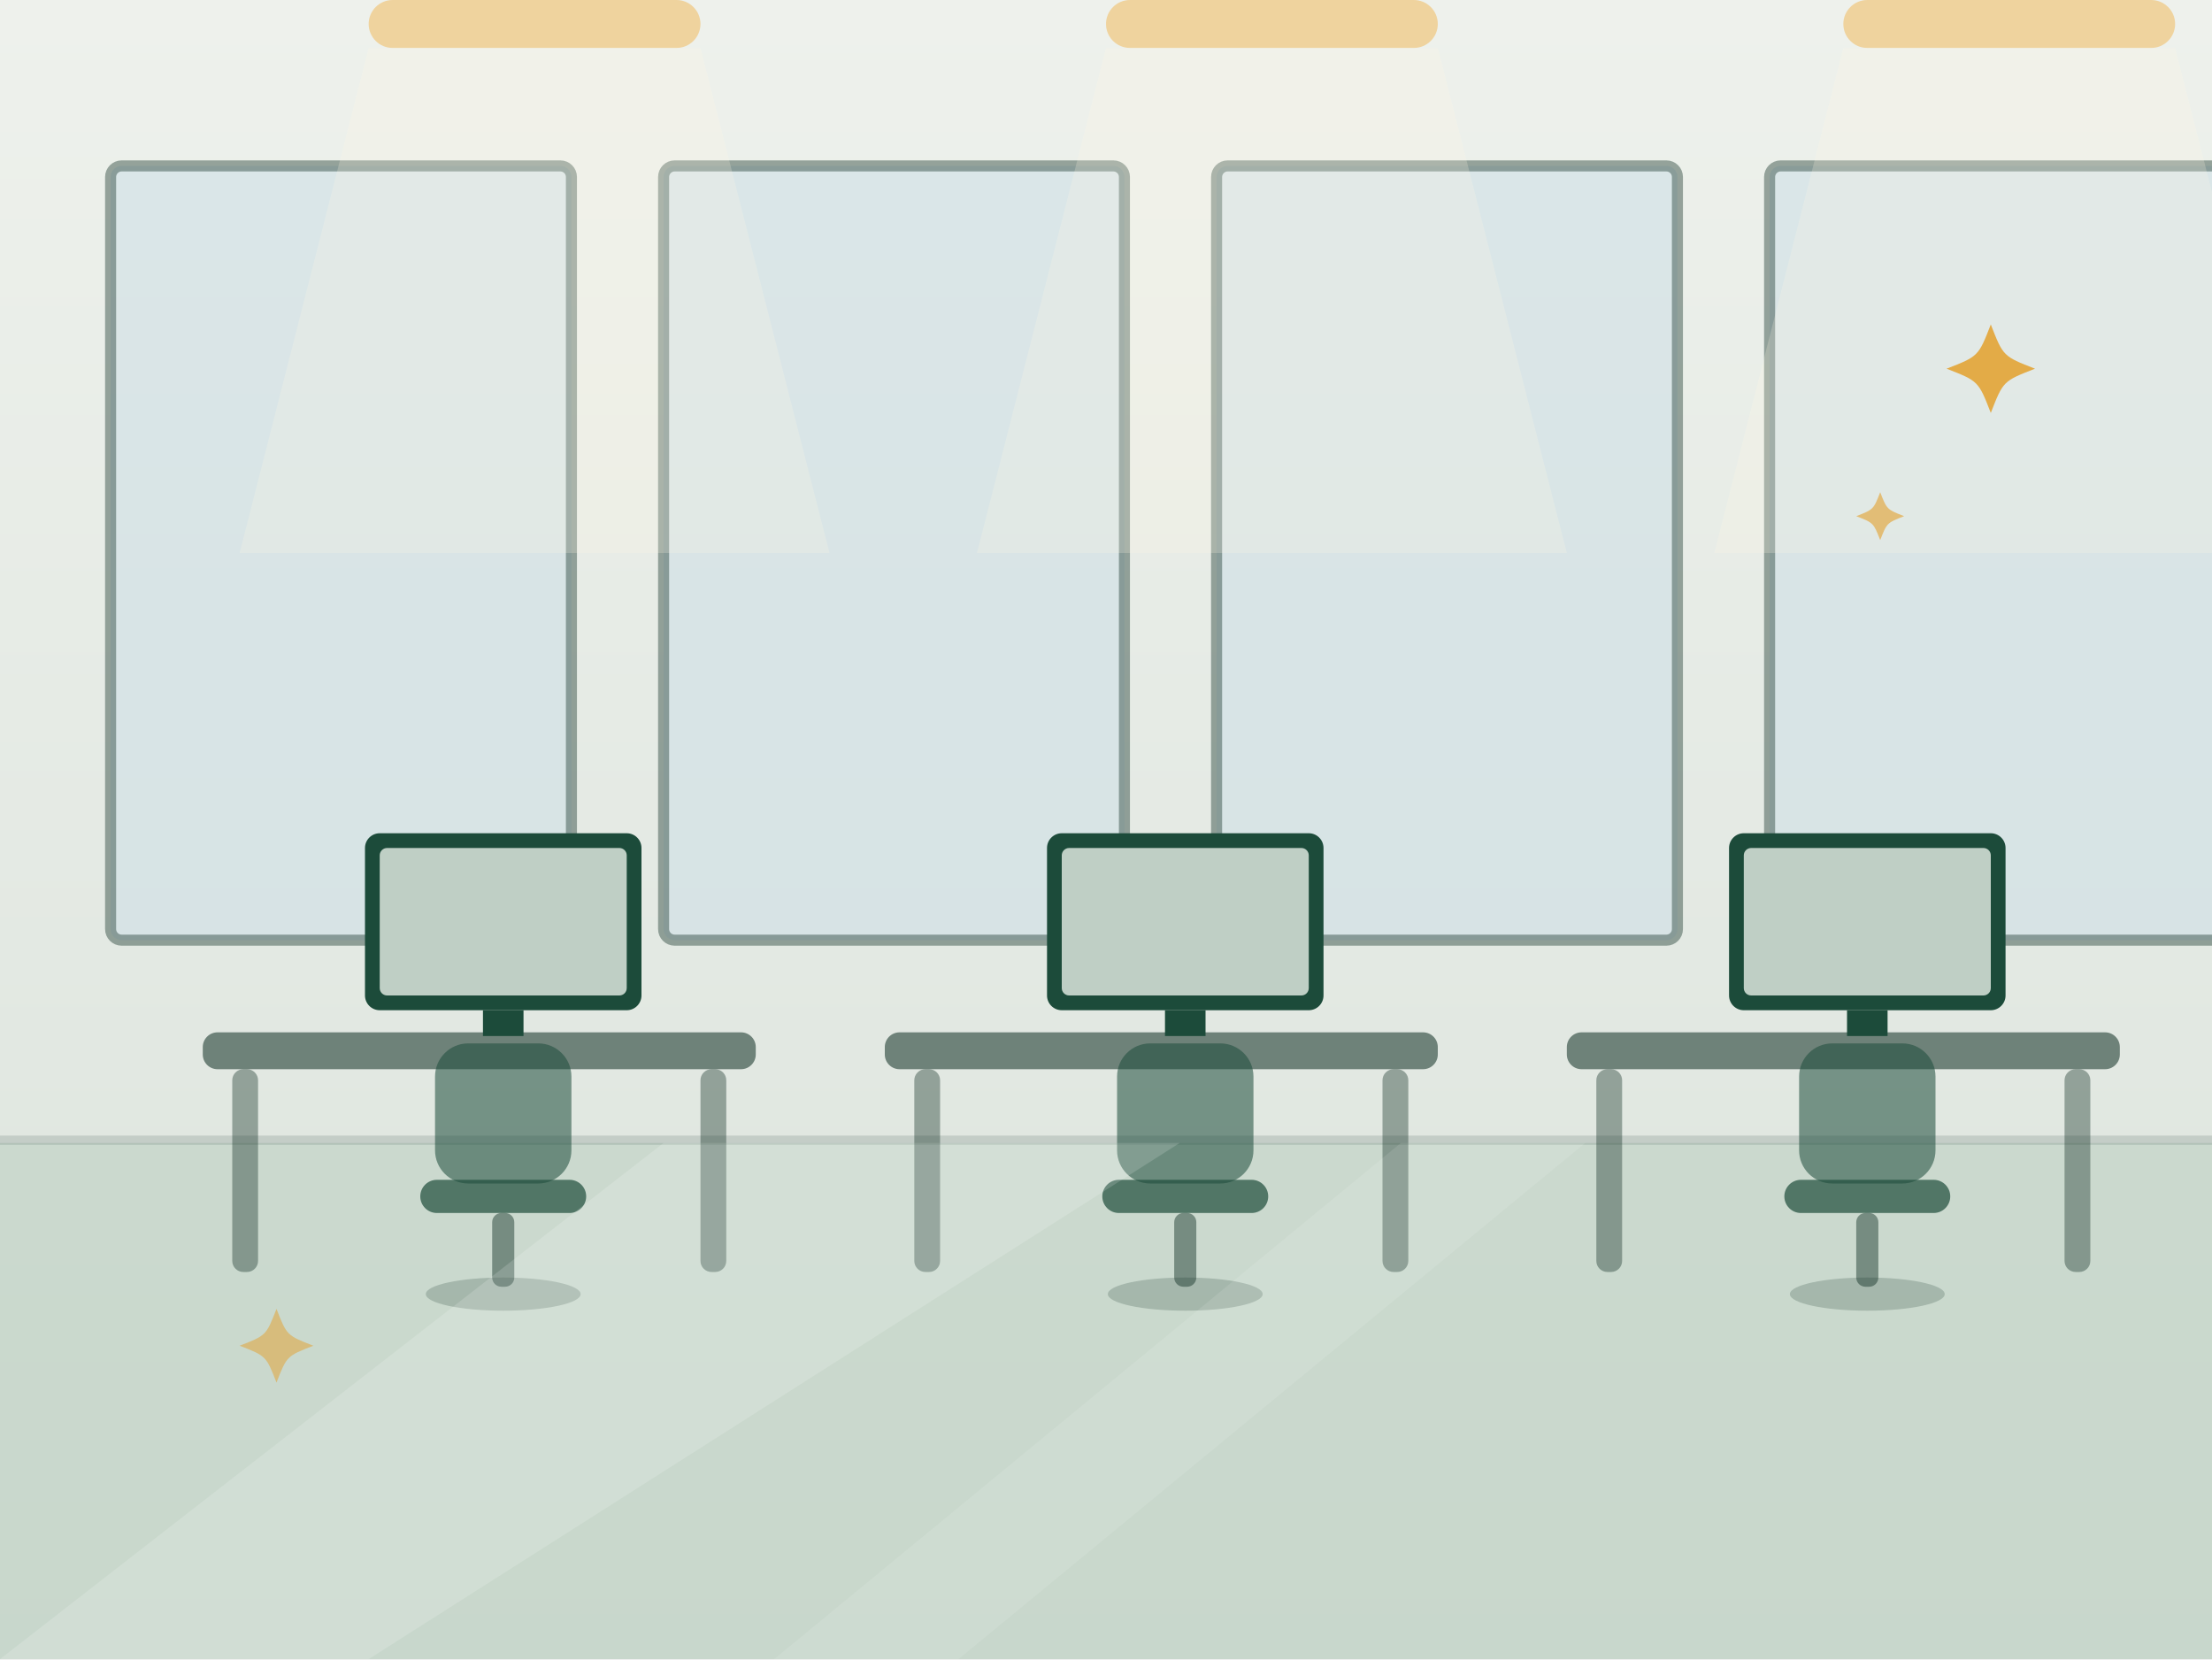
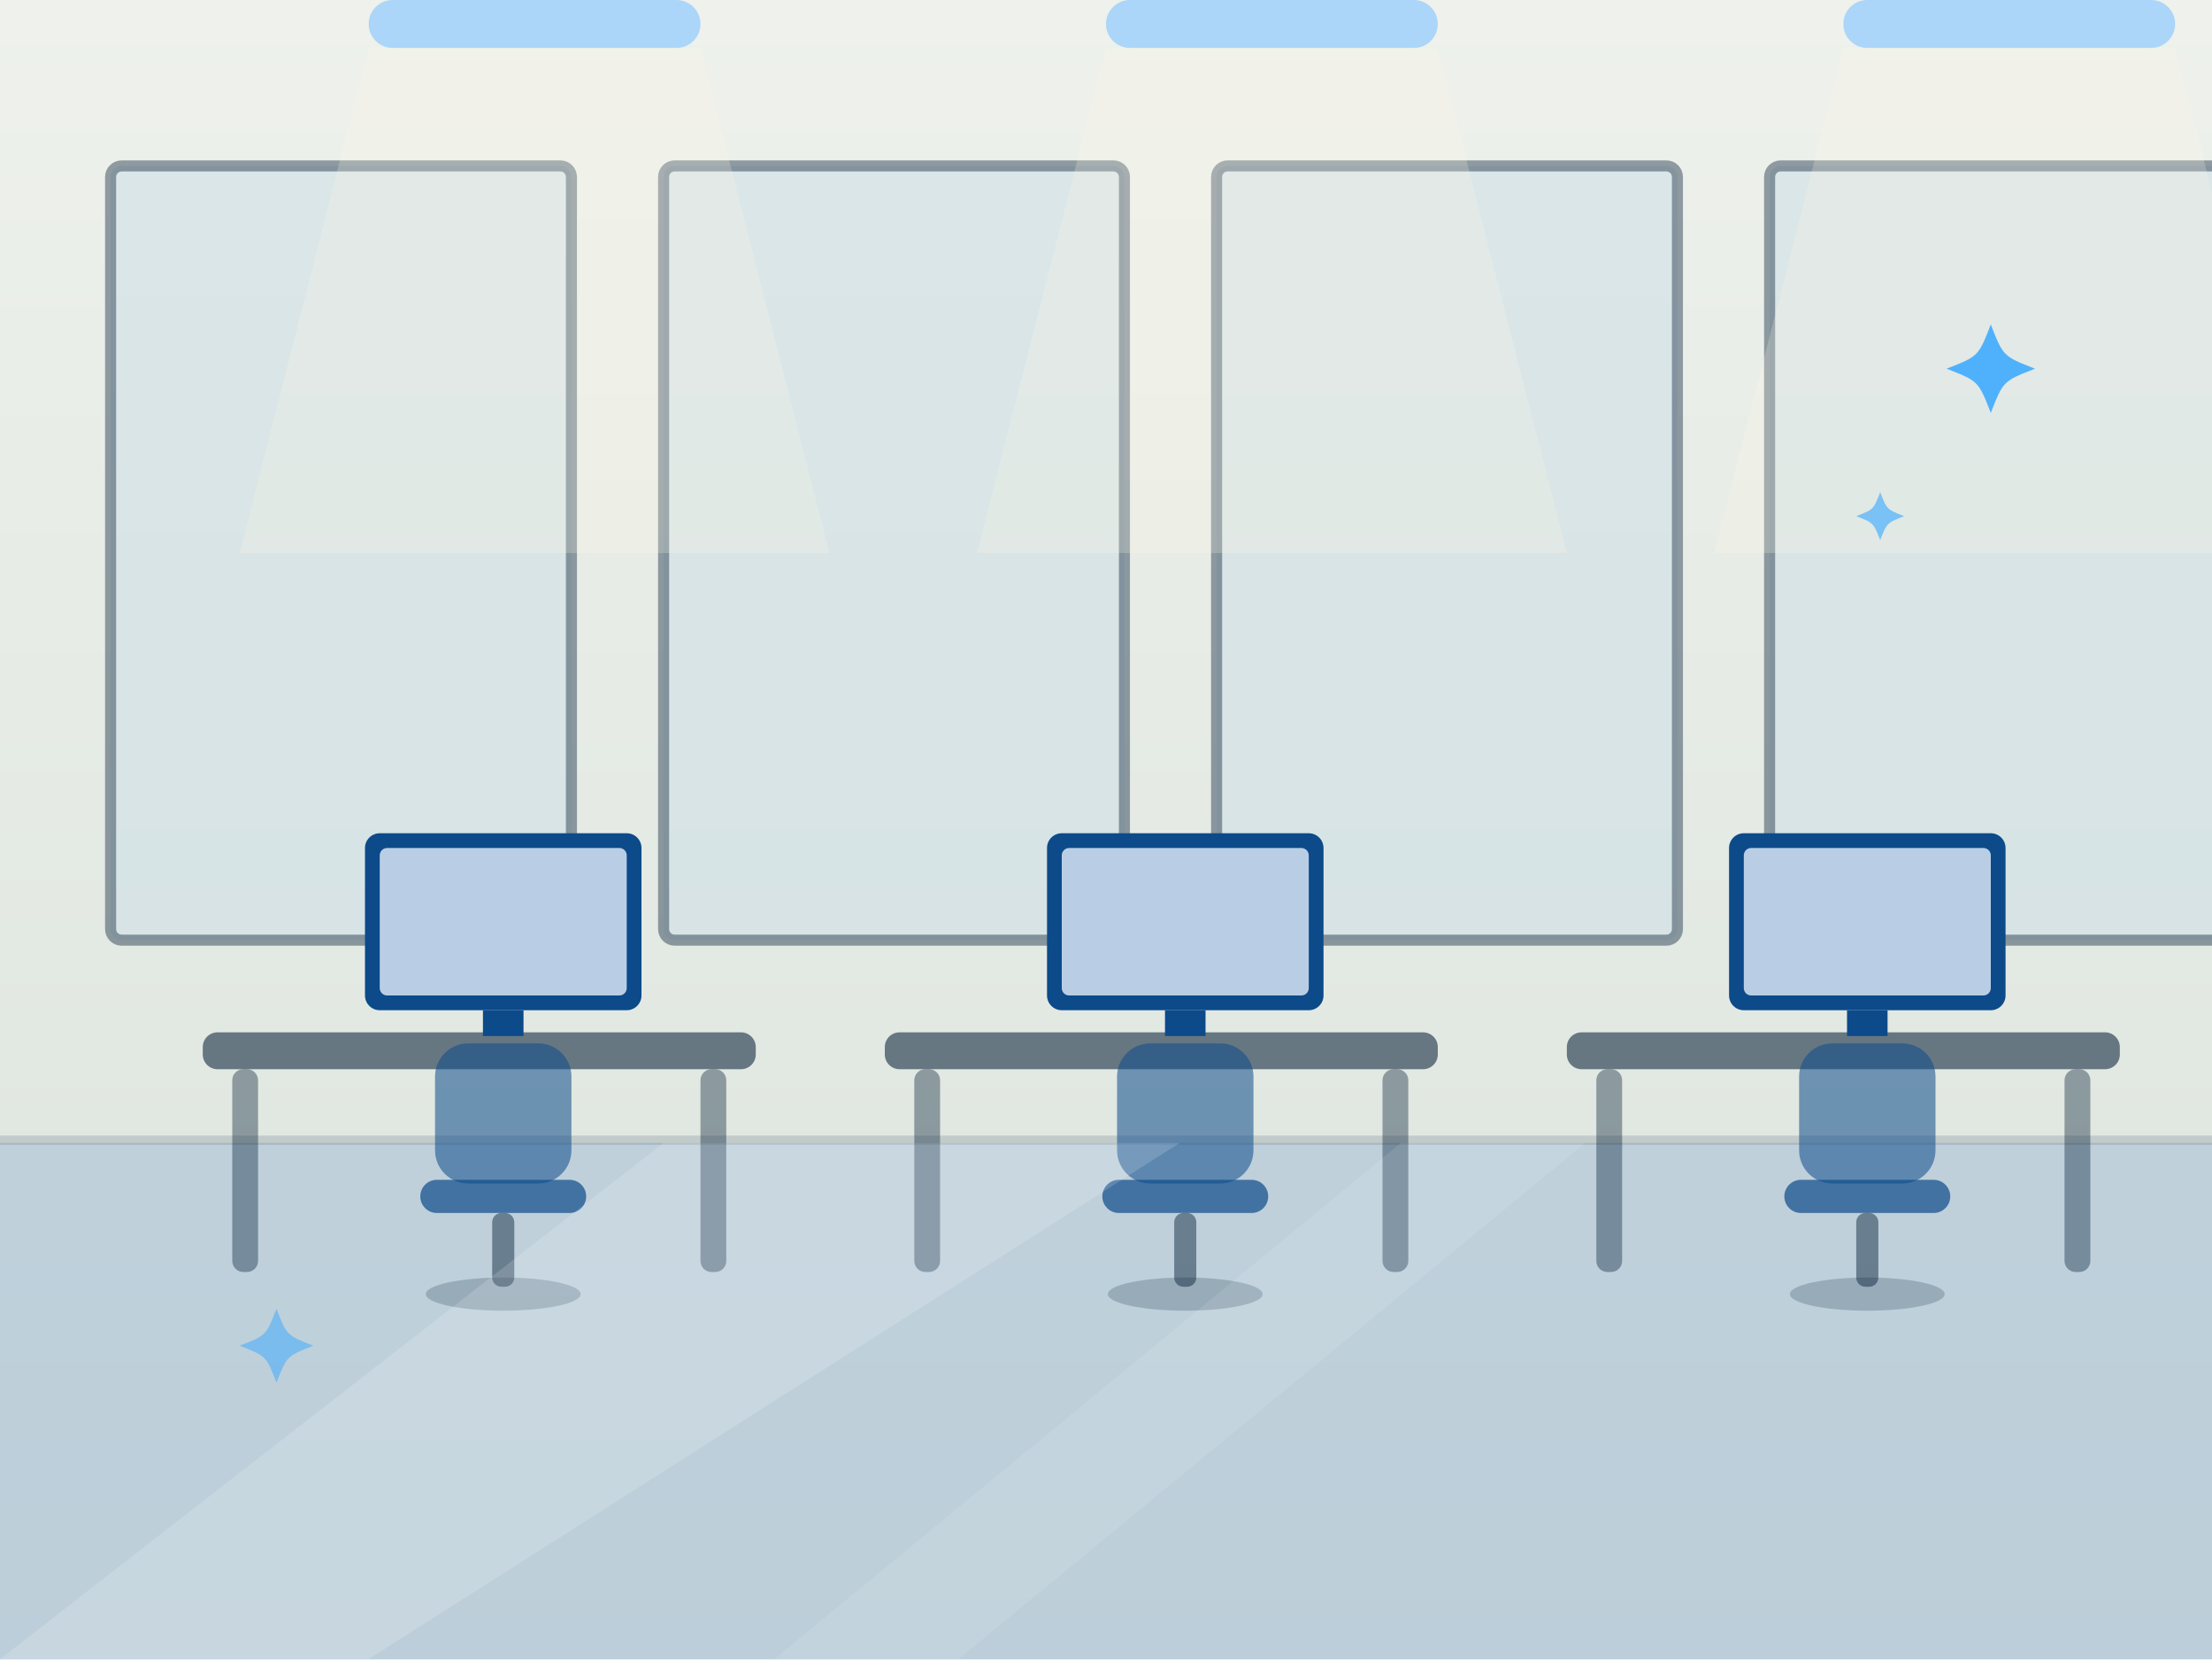
<svg xmlns="http://www.w3.org/2000/svg" viewBox="0 0 1200 900" width="1200" height="900" role="img">
  <defs>
    <linearGradient id="w" x1="0" y1="0" x2="0" y2="1">
      <stop offset="0" stop-color="#eef1ec" />
      <stop offset="1" stop-color="#dbe3dc" />
    </linearGradient>
  </defs>
  <rect width="1200" height="900" fill="url(#w)" />
-   <rect y="620" width="1200" height="280" fill="#b6cbbc" opacity="0.5" />
-   <rect y="616" width="1200" height="5" fill="#0f2e23" opacity="0.14" />
+   <rect y="620" width="1200" height="280" fill="#9db9d6" opacity="0.5" />
+   <rect y="616" width="1200" height="5" fill="#001a33" opacity="0.14" />
  <rect x="60" y="90" width="250" height="420" rx="6" fill="#cfe0e6" opacity="0.6" />
-   <rect x="60" y="90" width="250" height="420" rx="6" fill="none" stroke="#0f2e23" stroke-width="6" opacity="0.4" />
+   <rect x="60" y="90" width="250" height="420" rx="6" fill="none" stroke="#001a33" stroke-width="6" opacity="0.4" />
  <rect x="360" y="90" width="250" height="420" rx="6" fill="#cfe0e6" opacity="0.6" />
-   <rect x="360" y="90" width="250" height="420" rx="6" fill="none" stroke="#0f2e23" stroke-width="6" opacity="0.4" />
+   <rect x="360" y="90" width="250" height="420" rx="6" fill="none" stroke="#001a33" stroke-width="6" opacity="0.4" />
  <rect x="660" y="90" width="250" height="420" rx="6" fill="#cfe0e6" opacity="0.6" />
-   <rect x="660" y="90" width="250" height="420" rx="6" fill="none" stroke="#0f2e23" stroke-width="6" opacity="0.4" />
+   <rect x="660" y="90" width="250" height="420" rx="6" fill="none" stroke="#001a33" stroke-width="6" opacity="0.4" />
  <rect x="960" y="90" width="250" height="420" rx="6" fill="#cfe0e6" opacity="0.6" />
-   <rect x="960" y="90" width="250" height="420" rx="6" fill="none" stroke="#0f2e23" stroke-width="6" opacity="0.4" />
-   <rect x="200" y="0" width="180" height="26" rx="13" fill="#f0c67d" opacity="0.7" />
+   <rect x="960" y="90" width="250" height="420" rx="6" fill="none" stroke="#001a33" stroke-width="6" opacity="0.4" />
+   <rect x="200" y="0" width="180" height="26" rx="13" fill="#8fcaff" opacity="0.7" />
  <path d="M200 26 L380 26 L450 300 L130 300 Z" fill="#fff8e4" opacity="0.22" />
-   <rect x="600" y="0" width="180" height="26" rx="13" fill="#f0c67d" opacity="0.7" />
+   <rect x="600" y="0" width="180" height="26" rx="13" fill="#8fcaff" opacity="0.7" />
  <path d="M600 26 L780 26 L850 300 L530 300 Z" fill="#fff8e4" opacity="0.22" />
-   <rect x="1000" y="0" width="180" height="26" rx="13" fill="#f0c67d" opacity="0.7" />
+   <rect x="1000" y="0" width="180" height="26" rx="13" fill="#8fcaff" opacity="0.7" />
  <path d="M1000 26 L1180 26 L1250 300 L930 300 Z" fill="#fff8e4" opacity="0.22" />
-   <rect x="110" y="560" width="300" height="20" rx="8" fill="#0f2e23" opacity="0.55" />
-   <rect x="126" y="580" width="14" height="110" rx="6" fill="#0f2e23" opacity="0.38" />
-   <rect x="380" y="580" width="14" height="110" rx="6" fill="#0f2e23" opacity="0.38" />
-   <rect x="198" y="452" width="150" height="96" rx="8" fill="#1c4b3a" />
-   <rect x="206" y="460" width="134" height="80" rx="4" fill="#dce6dd" opacity="0.85" />
-   <rect x="262" y="548" width="22" height="14" fill="#1c4b3a" />
-   <rect x="228" y="640" width="90" height="18" rx="9" fill="#1c4b3a" opacity="0.7" />
-   <rect x="236" y="566" width="74" height="76" rx="18" fill="#1c4b3a" opacity="0.55" />
-   <rect x="267" y="658" width="12" height="40" rx="5" fill="#0f2e23" opacity="0.45" />
-   <ellipse cx="273" cy="702" rx="42" ry="9" fill="#0f2e23" opacity="0.2" />
-   <rect x="480" y="560" width="300" height="20" rx="8" fill="#0f2e23" opacity="0.55" />
-   <rect x="496" y="580" width="14" height="110" rx="6" fill="#0f2e23" opacity="0.38" />
-   <rect x="750" y="580" width="14" height="110" rx="6" fill="#0f2e23" opacity="0.38" />
-   <rect x="568" y="452" width="150" height="96" rx="8" fill="#1c4b3a" />
-   <rect x="576" y="460" width="134" height="80" rx="4" fill="#dce6dd" opacity="0.85" />
-   <rect x="632" y="548" width="22" height="14" fill="#1c4b3a" />
-   <rect x="598" y="640" width="90" height="18" rx="9" fill="#1c4b3a" opacity="0.7" />
-   <rect x="606" y="566" width="74" height="76" rx="18" fill="#1c4b3a" opacity="0.55" />
-   <rect x="637" y="658" width="12" height="40" rx="5" fill="#0f2e23" opacity="0.45" />
-   <ellipse cx="643" cy="702" rx="42" ry="9" fill="#0f2e23" opacity="0.2" />
-   <rect x="850" y="560" width="300" height="20" rx="8" fill="#0f2e23" opacity="0.55" />
-   <rect x="866" y="580" width="14" height="110" rx="6" fill="#0f2e23" opacity="0.38" />
-   <rect x="1120" y="580" width="14" height="110" rx="6" fill="#0f2e23" opacity="0.38" />
-   <rect x="938" y="452" width="150" height="96" rx="8" fill="#1c4b3a" />
-   <rect x="946" y="460" width="134" height="80" rx="4" fill="#dce6dd" opacity="0.85" />
-   <rect x="1002" y="548" width="22" height="14" fill="#1c4b3a" />
-   <rect x="968" y="640" width="90" height="18" rx="9" fill="#1c4b3a" opacity="0.7" />
-   <rect x="976" y="566" width="74" height="76" rx="18" fill="#1c4b3a" opacity="0.55" />
-   <rect x="1007" y="658" width="12" height="40" rx="5" fill="#0f2e23" opacity="0.45" />
-   <ellipse cx="1013" cy="702" rx="42" ry="9" fill="#0f2e23" opacity="0.2" />
+   <rect x="110" y="560" width="300" height="20" rx="8" fill="#001a33" opacity="0.55" />
+   <rect x="126" y="580" width="14" height="110" rx="6" fill="#001a33" opacity="0.38" />
+   <rect x="380" y="580" width="14" height="110" rx="6" fill="#001a33" opacity="0.38" />
+   <rect x="198" y="452" width="150" height="96" rx="8" fill="#0c4a8a" />
+   <rect x="206" y="460" width="134" height="80" rx="4" fill="#d7e5f3" opacity="0.85" />
+   <rect x="262" y="548" width="22" height="14" fill="#0c4a8a" />
+   <rect x="228" y="640" width="90" height="18" rx="9" fill="#0c4a8a" opacity="0.7" />
+   <rect x="236" y="566" width="74" height="76" rx="18" fill="#0c4a8a" opacity="0.55" />
+   <rect x="267" y="658" width="12" height="40" rx="5" fill="#001a33" opacity="0.45" />
+   <ellipse cx="273" cy="702" rx="42" ry="9" fill="#001a33" opacity="0.2" />
+   <rect x="480" y="560" width="300" height="20" rx="8" fill="#001a33" opacity="0.55" />
+   <rect x="496" y="580" width="14" height="110" rx="6" fill="#001a33" opacity="0.38" />
+   <rect x="750" y="580" width="14" height="110" rx="6" fill="#001a33" opacity="0.38" />
+   <rect x="568" y="452" width="150" height="96" rx="8" fill="#0c4a8a" />
+   <rect x="576" y="460" width="134" height="80" rx="4" fill="#d7e5f3" opacity="0.85" />
+   <rect x="632" y="548" width="22" height="14" fill="#0c4a8a" />
+   <rect x="598" y="640" width="90" height="18" rx="9" fill="#0c4a8a" opacity="0.7" />
+   <rect x="606" y="566" width="74" height="76" rx="18" fill="#0c4a8a" opacity="0.55" />
+   <rect x="637" y="658" width="12" height="40" rx="5" fill="#001a33" opacity="0.45" />
+   <ellipse cx="643" cy="702" rx="42" ry="9" fill="#001a33" opacity="0.2" />
+   <rect x="850" y="560" width="300" height="20" rx="8" fill="#001a33" opacity="0.55" />
+   <rect x="866" y="580" width="14" height="110" rx="6" fill="#001a33" opacity="0.38" />
+   <rect x="1120" y="580" width="14" height="110" rx="6" fill="#001a33" opacity="0.38" />
+   <rect x="938" y="452" width="150" height="96" rx="8" fill="#0c4a8a" />
+   <rect x="946" y="460" width="134" height="80" rx="4" fill="#d7e5f3" opacity="0.85" />
+   <rect x="1002" y="548" width="22" height="14" fill="#0c4a8a" />
+   <rect x="968" y="640" width="90" height="18" rx="9" fill="#0c4a8a" opacity="0.7" />
+   <rect x="976" y="566" width="74" height="76" rx="18" fill="#0c4a8a" opacity="0.55" />
+   <rect x="1007" y="658" width="12" height="40" rx="5" fill="#001a33" opacity="0.45" />
+   <ellipse cx="1013" cy="702" rx="42" ry="9" fill="#001a33" opacity="0.2" />
  <path d="M0 900 L360 620 L640 620 L200 900 Z" fill="#ffffff" opacity="0.16" />
  <path d="M420 900 L760 620 L860 620 L520 900 Z" fill="#ffffff" opacity="0.1" />
-   <path d="M 1080 176 C 1086.72 193.28 1086.72 193.28 1104 200 C 1086.72 206.72 1086.72 206.72 1080 224 C 1073.28 206.72 1073.28 206.72 1056 200 C 1073.28 193.28 1073.28 193.28 1080 176 Z" fill="#e3a02c" opacity="0.85" />
-   <path d="M 1020 267 C 1023.64 276.36 1023.64 276.36 1033 280 C 1023.64 283.64 1023.64 283.64 1020 293 C 1016.36 283.64 1016.36 283.64 1007 280 C 1016.36 276.36 1016.36 276.36 1020 267 Z" fill="#e3a02c" opacity="0.6" />
-   <path d="M 150 710 C 155.6 724.4 155.6 724.4 170 730 C 155.6 735.6 155.6 735.6 150 750 C 144.4 735.6 144.4 735.6 130 730 C 144.4 724.4 144.4 724.4 150 710 Z" fill="#e3a02c" opacity="0.5" />
+   <path d="M 1080 176 C 1086.72 193.28 1086.72 193.28 1104 200 C 1086.72 206.72 1086.72 206.72 1080 224 C 1073.28 206.72 1073.28 206.72 1056 200 C 1073.28 193.28 1073.28 193.28 1080 176 Z" fill="#35a7ff" opacity="0.85" />
+   <path d="M 1020 267 C 1023.64 276.36 1023.64 276.36 1033 280 C 1023.64 283.64 1023.64 283.64 1020 293 C 1016.36 283.64 1016.36 283.64 1007 280 C 1016.36 276.36 1016.36 276.36 1020 267 Z" fill="#35a7ff" opacity="0.6" />
+   <path d="M 150 710 C 155.6 724.4 155.6 724.4 170 730 C 155.6 735.6 155.6 735.6 150 750 C 144.4 735.6 144.4 735.6 130 730 C 144.4 724.4 144.4 724.4 150 710 Z" fill="#35a7ff" opacity="0.5" />
</svg>
